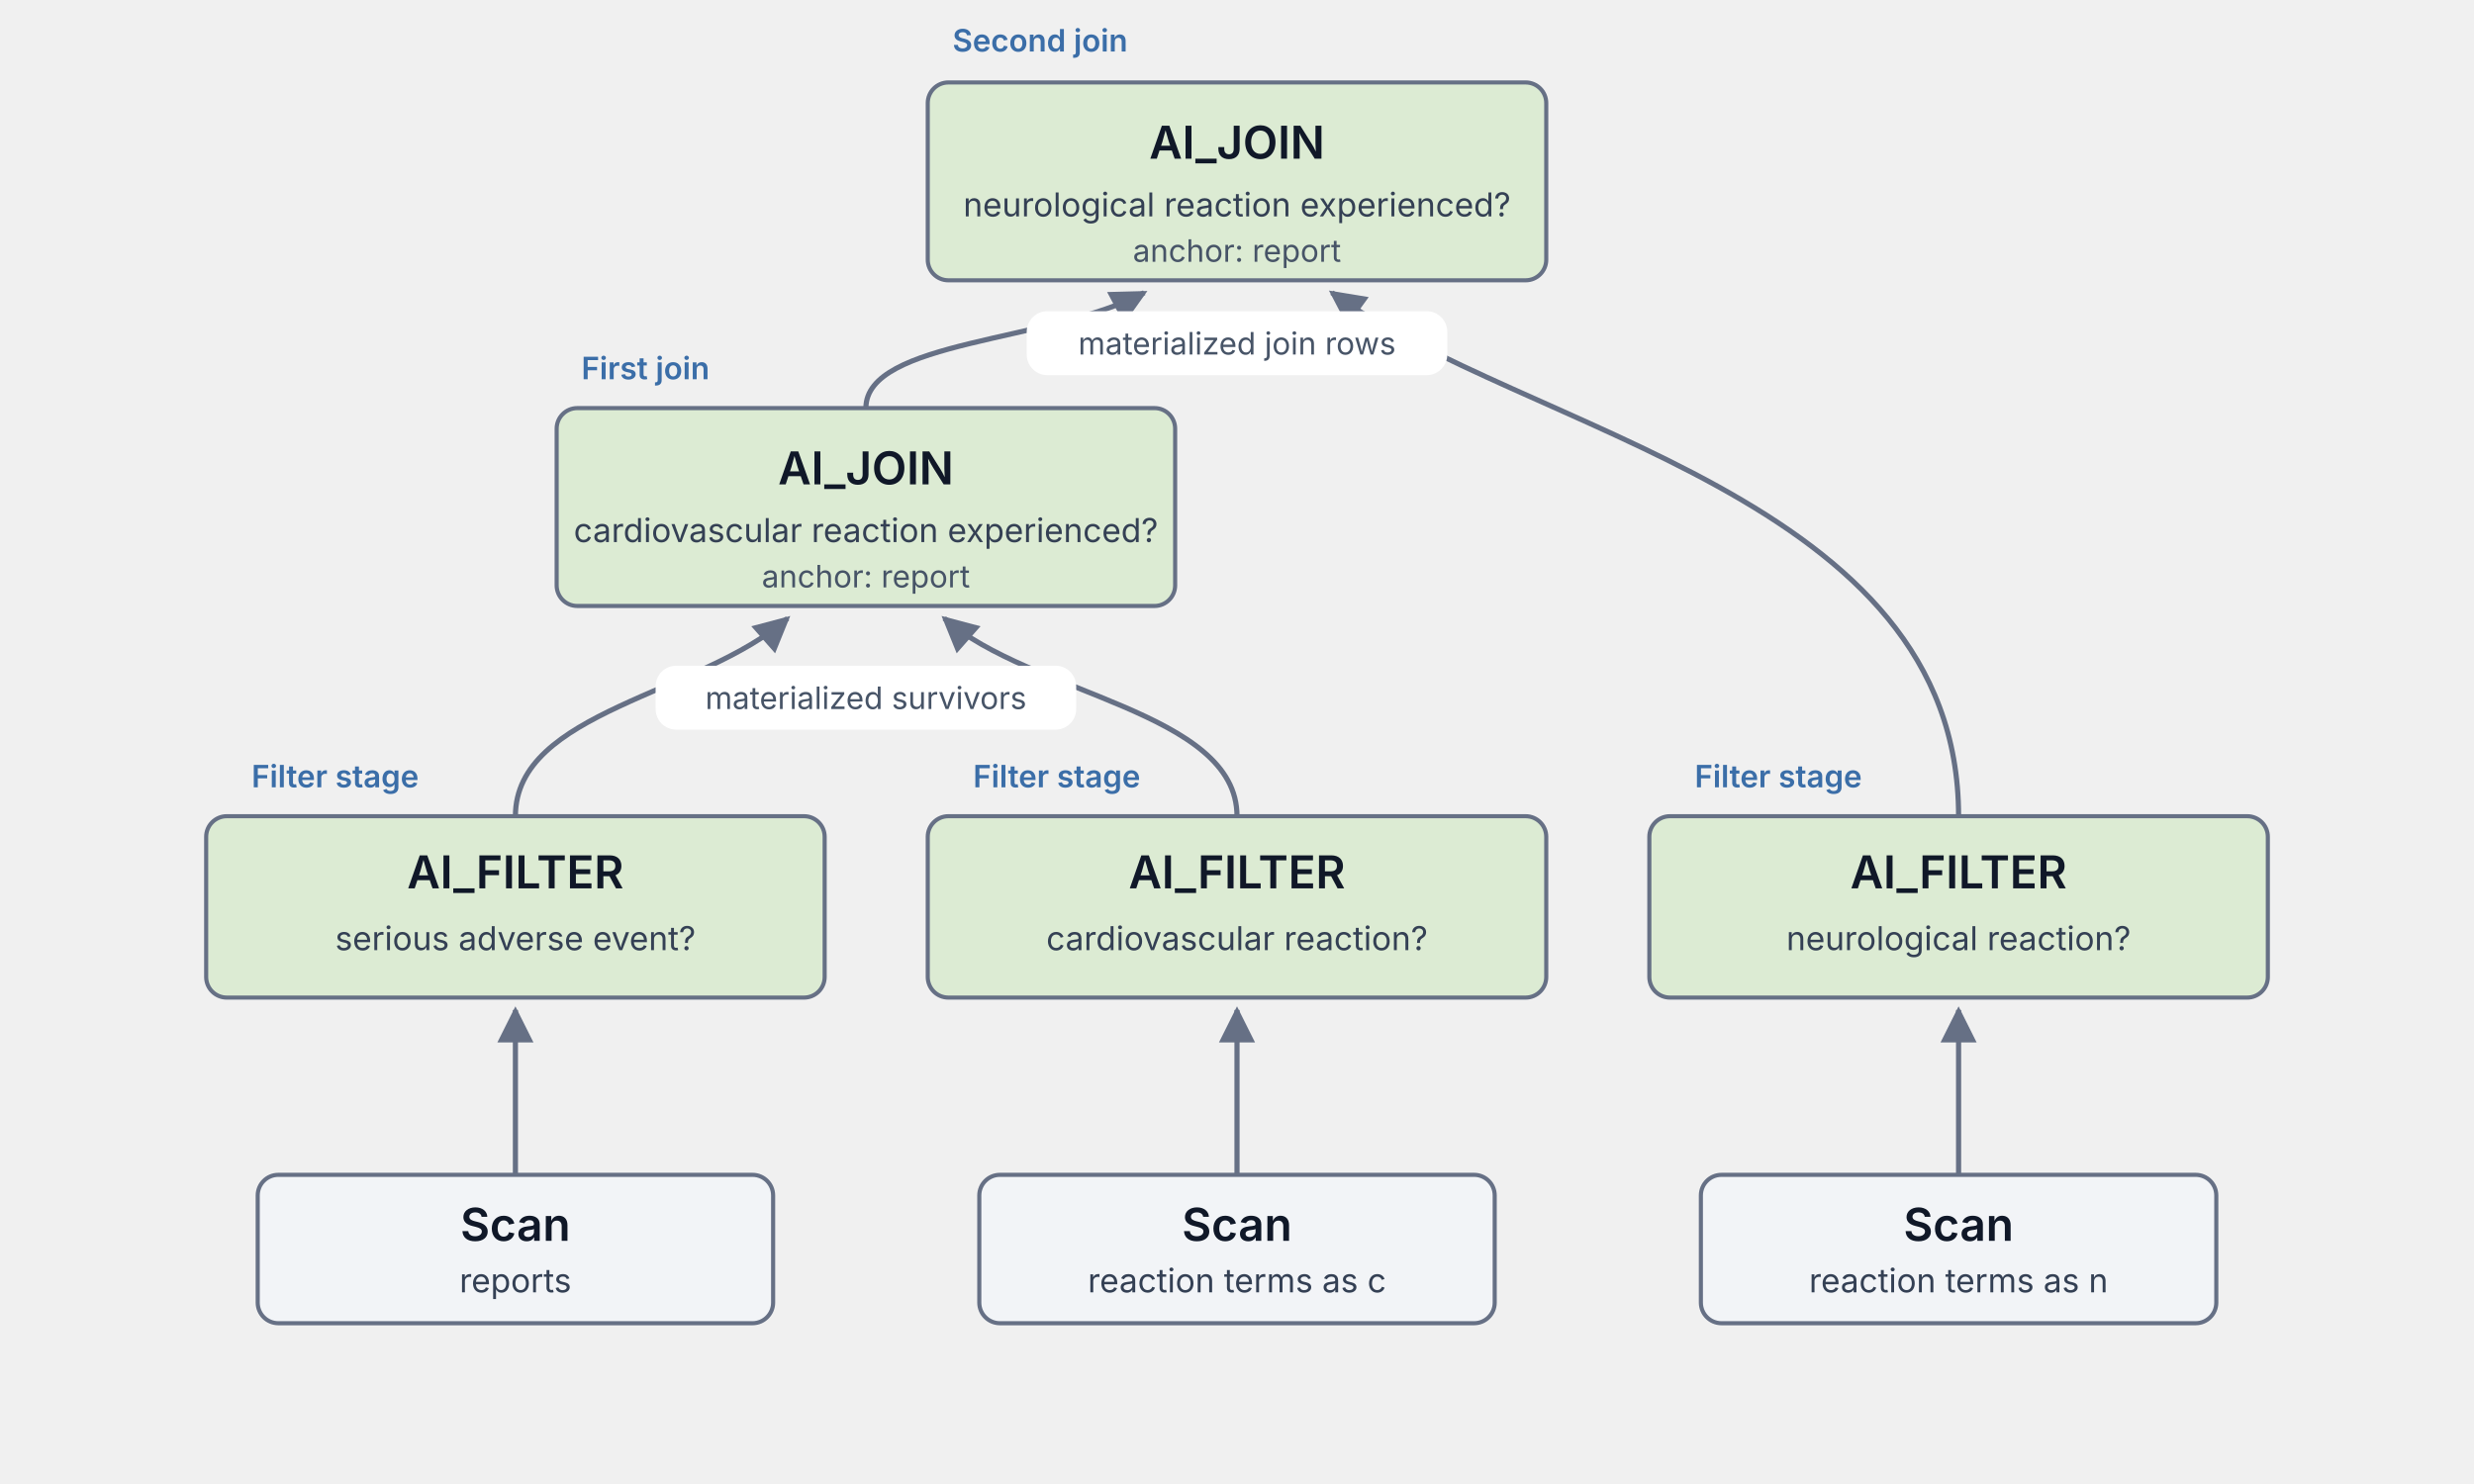
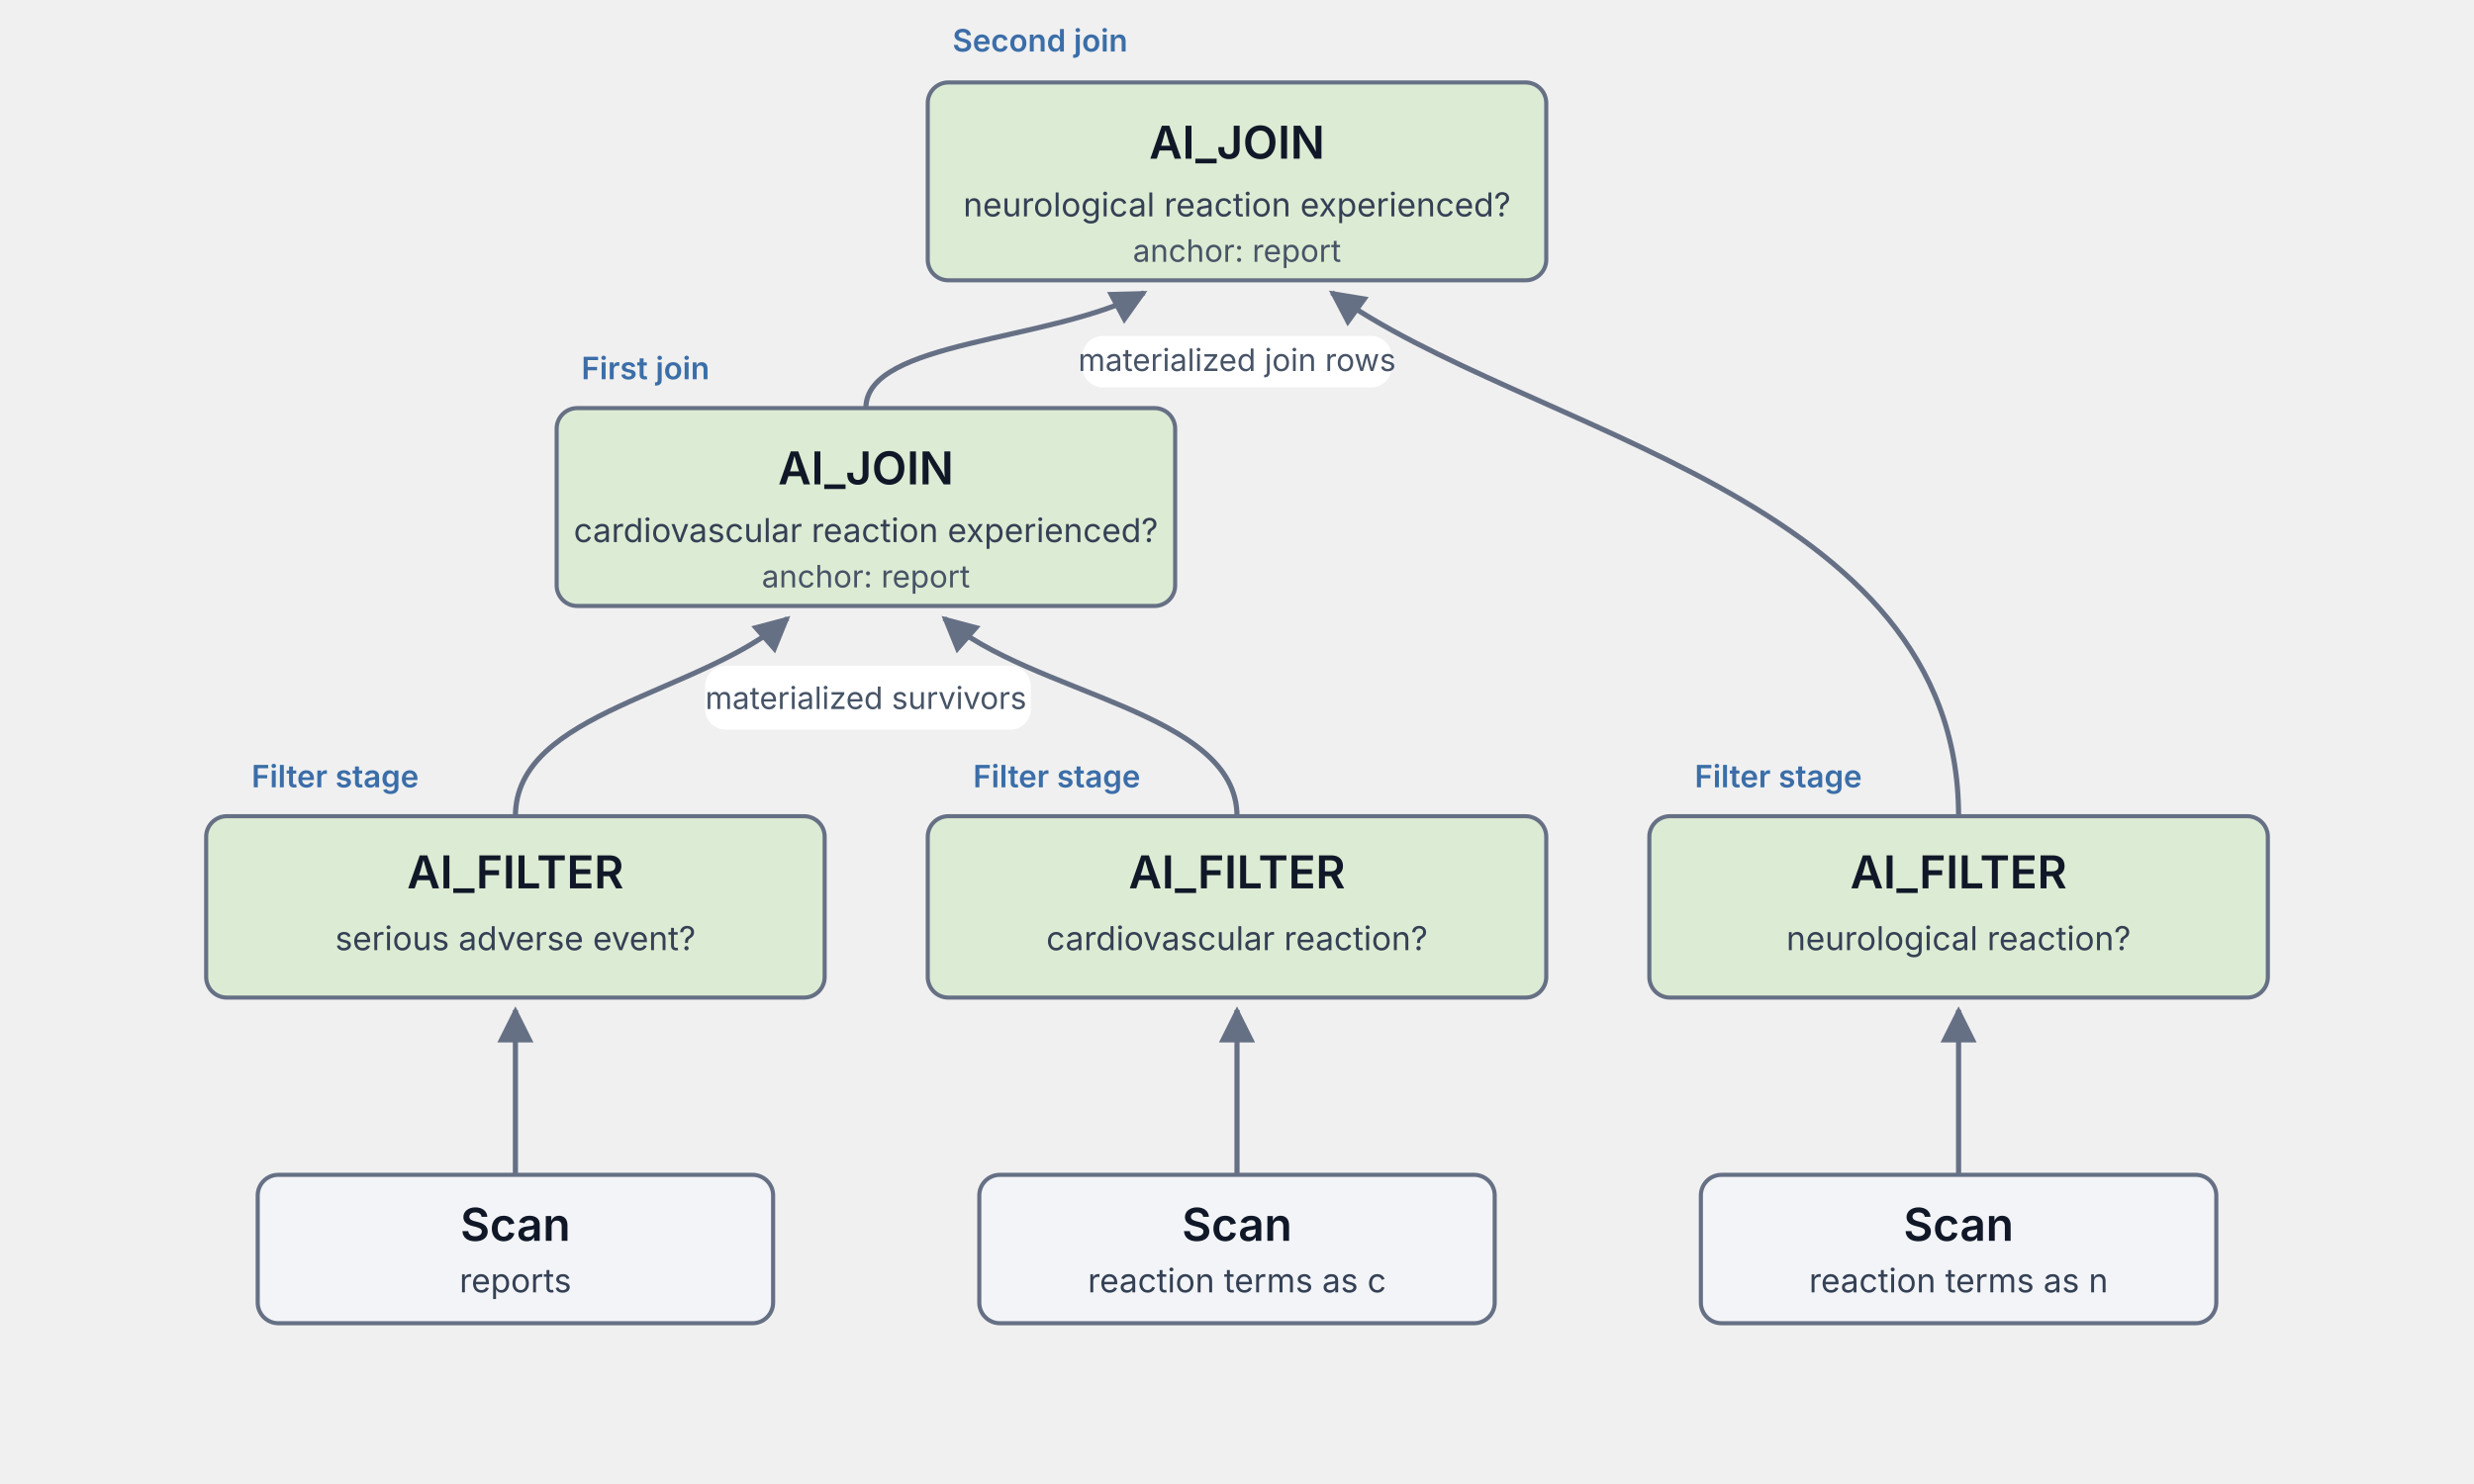
<svg xmlns="http://www.w3.org/2000/svg" viewBox="0 0 1200 720" role="img" aria-labelledby="title desc">
  <defs>
    <marker id="arrow" viewBox="0 0 10 10" refX="9" refY="5" markerWidth="7" markerHeight="7" orient="auto-start-reverse">
      <path d="M 0 0 L 10 5 L 0 10 z" fill="#667085" />
    </marker>
    <style>
      .node { fill: #f2f4f7; stroke: #667085; stroke-width: 2; }
      .ai-node { fill: #dcebd3; stroke: #667085; stroke-width: 2; }
      .edge { fill: none; stroke: #667085; stroke-width: 2.5; marker-end: url(#arrow); }
      .label { fill: #101828; font: 600 22px "Inter", -apple-system, BlinkMacSystemFont, "Segoe UI", sans-serif; text-anchor: middle; }
      .detail { fill: #344054; font: 400 16px "Inter", -apple-system, BlinkMacSystemFont, "Segoe UI", sans-serif; text-anchor: middle; }
      .small { fill: #475467; font: 400 15px "Inter", -apple-system, BlinkMacSystemFont, "Segoe UI", sans-serif; text-anchor: middle; }
      .stage { fill: #3b6ea8; font: 600 15px "Inter", -apple-system, BlinkMacSystemFont, "Segoe UI", sans-serif; }
    </style>
  </defs>
  <text class="stage" x="462" y="25">Second join</text>
  <rect class="ai-node" x="450" y="40" width="300" height="96" rx="10" />
  <text class="label" x="600" y="77">AI_JOIN</text>
  <text class="detail" x="600" y="105">neurological reaction experienced?</text>
  <text class="small" x="600" y="127">anchor: report</text>
  <text class="stage" x="282" y="184">First join</text>
  <rect class="ai-node" x="270" y="198" width="300" height="96" rx="10" />
  <text class="label" x="420" y="235">AI_JOIN</text>
  <text class="detail" x="420" y="263">cardiovascular reaction experienced?</text>
  <text class="small" x="420" y="285">anchor: report</text>
  <path class="edge" d="M 420 198 C 420 165, 510 166, 555 142" />
  <path class="edge" d="M 950 396 C 950 240, 740 210, 646 142" />
  <path class="edge" d="M 250 396 C 250 345, 340 337, 382 300" />
  <path class="edge" d="M 600 396 C 600 345, 500 337, 458 300" />
-   <rect x="318" y="323" width="204" height="31" rx="10" fill="#ffffff" />
+   <rect x="342" y="323" width="158" height="31" rx="10" fill="#ffffff" />
  <text class="small" x="420" y="344">materialized survivors</text>
-   <rect x="498" y="151" width="204" height="31" rx="10" fill="#ffffff" />
-   <text class="small" x="600" y="172">materialized join rows</text>
+   <rect x="525" y="163" width="150" height="25" rx="10" fill="#ffffff" />
+   <text class="small" x="600" y="180">materialized join rows</text>
  <text class="stage" x="122" y="382">Filter stage</text>
  <rect class="ai-node" x="100" y="396" width="300" height="88" rx="10" />
  <text class="label" x="250" y="431">AI_FILTER</text>
  <text class="detail" x="250" y="461">serious adverse event?</text>
  <text class="stage" x="472" y="382">Filter stage</text>
  <rect class="ai-node" x="450" y="396" width="300" height="88" rx="10" />
  <text class="label" x="600" y="431">AI_FILTER</text>
  <text class="detail" x="600" y="461">cardiovascular reaction?</text>
  <text class="stage" x="822" y="382">Filter stage</text>
  <rect class="ai-node" x="800" y="396" width="300" height="88" rx="10" />
  <text class="label" x="950" y="431">AI_FILTER</text>
  <text class="detail" x="950" y="461">neurological reaction?</text>
  <path class="edge" d="M 250 570 L 250 490" />
  <path class="edge" d="M 600 570 L 600 490" />
  <path class="edge" d="M 950 570 L 950 490" />
  <rect class="node" x="125" y="570" width="250" height="72" rx="10" />
  <text class="label" x="250" y="602">Scan</text>
  <text class="detail" x="250" y="627">reports</text>
  <rect class="node" x="475" y="570" width="250" height="72" rx="10" />
  <text class="label" x="600" y="602">Scan</text>
  <text class="detail" x="600" y="627">reaction terms as c</text>
  <rect class="node" x="825" y="570" width="250" height="72" rx="10" />
  <text class="label" x="950" y="602">Scan</text>
  <text class="detail" x="950" y="627">reaction terms as n</text>
</svg>
